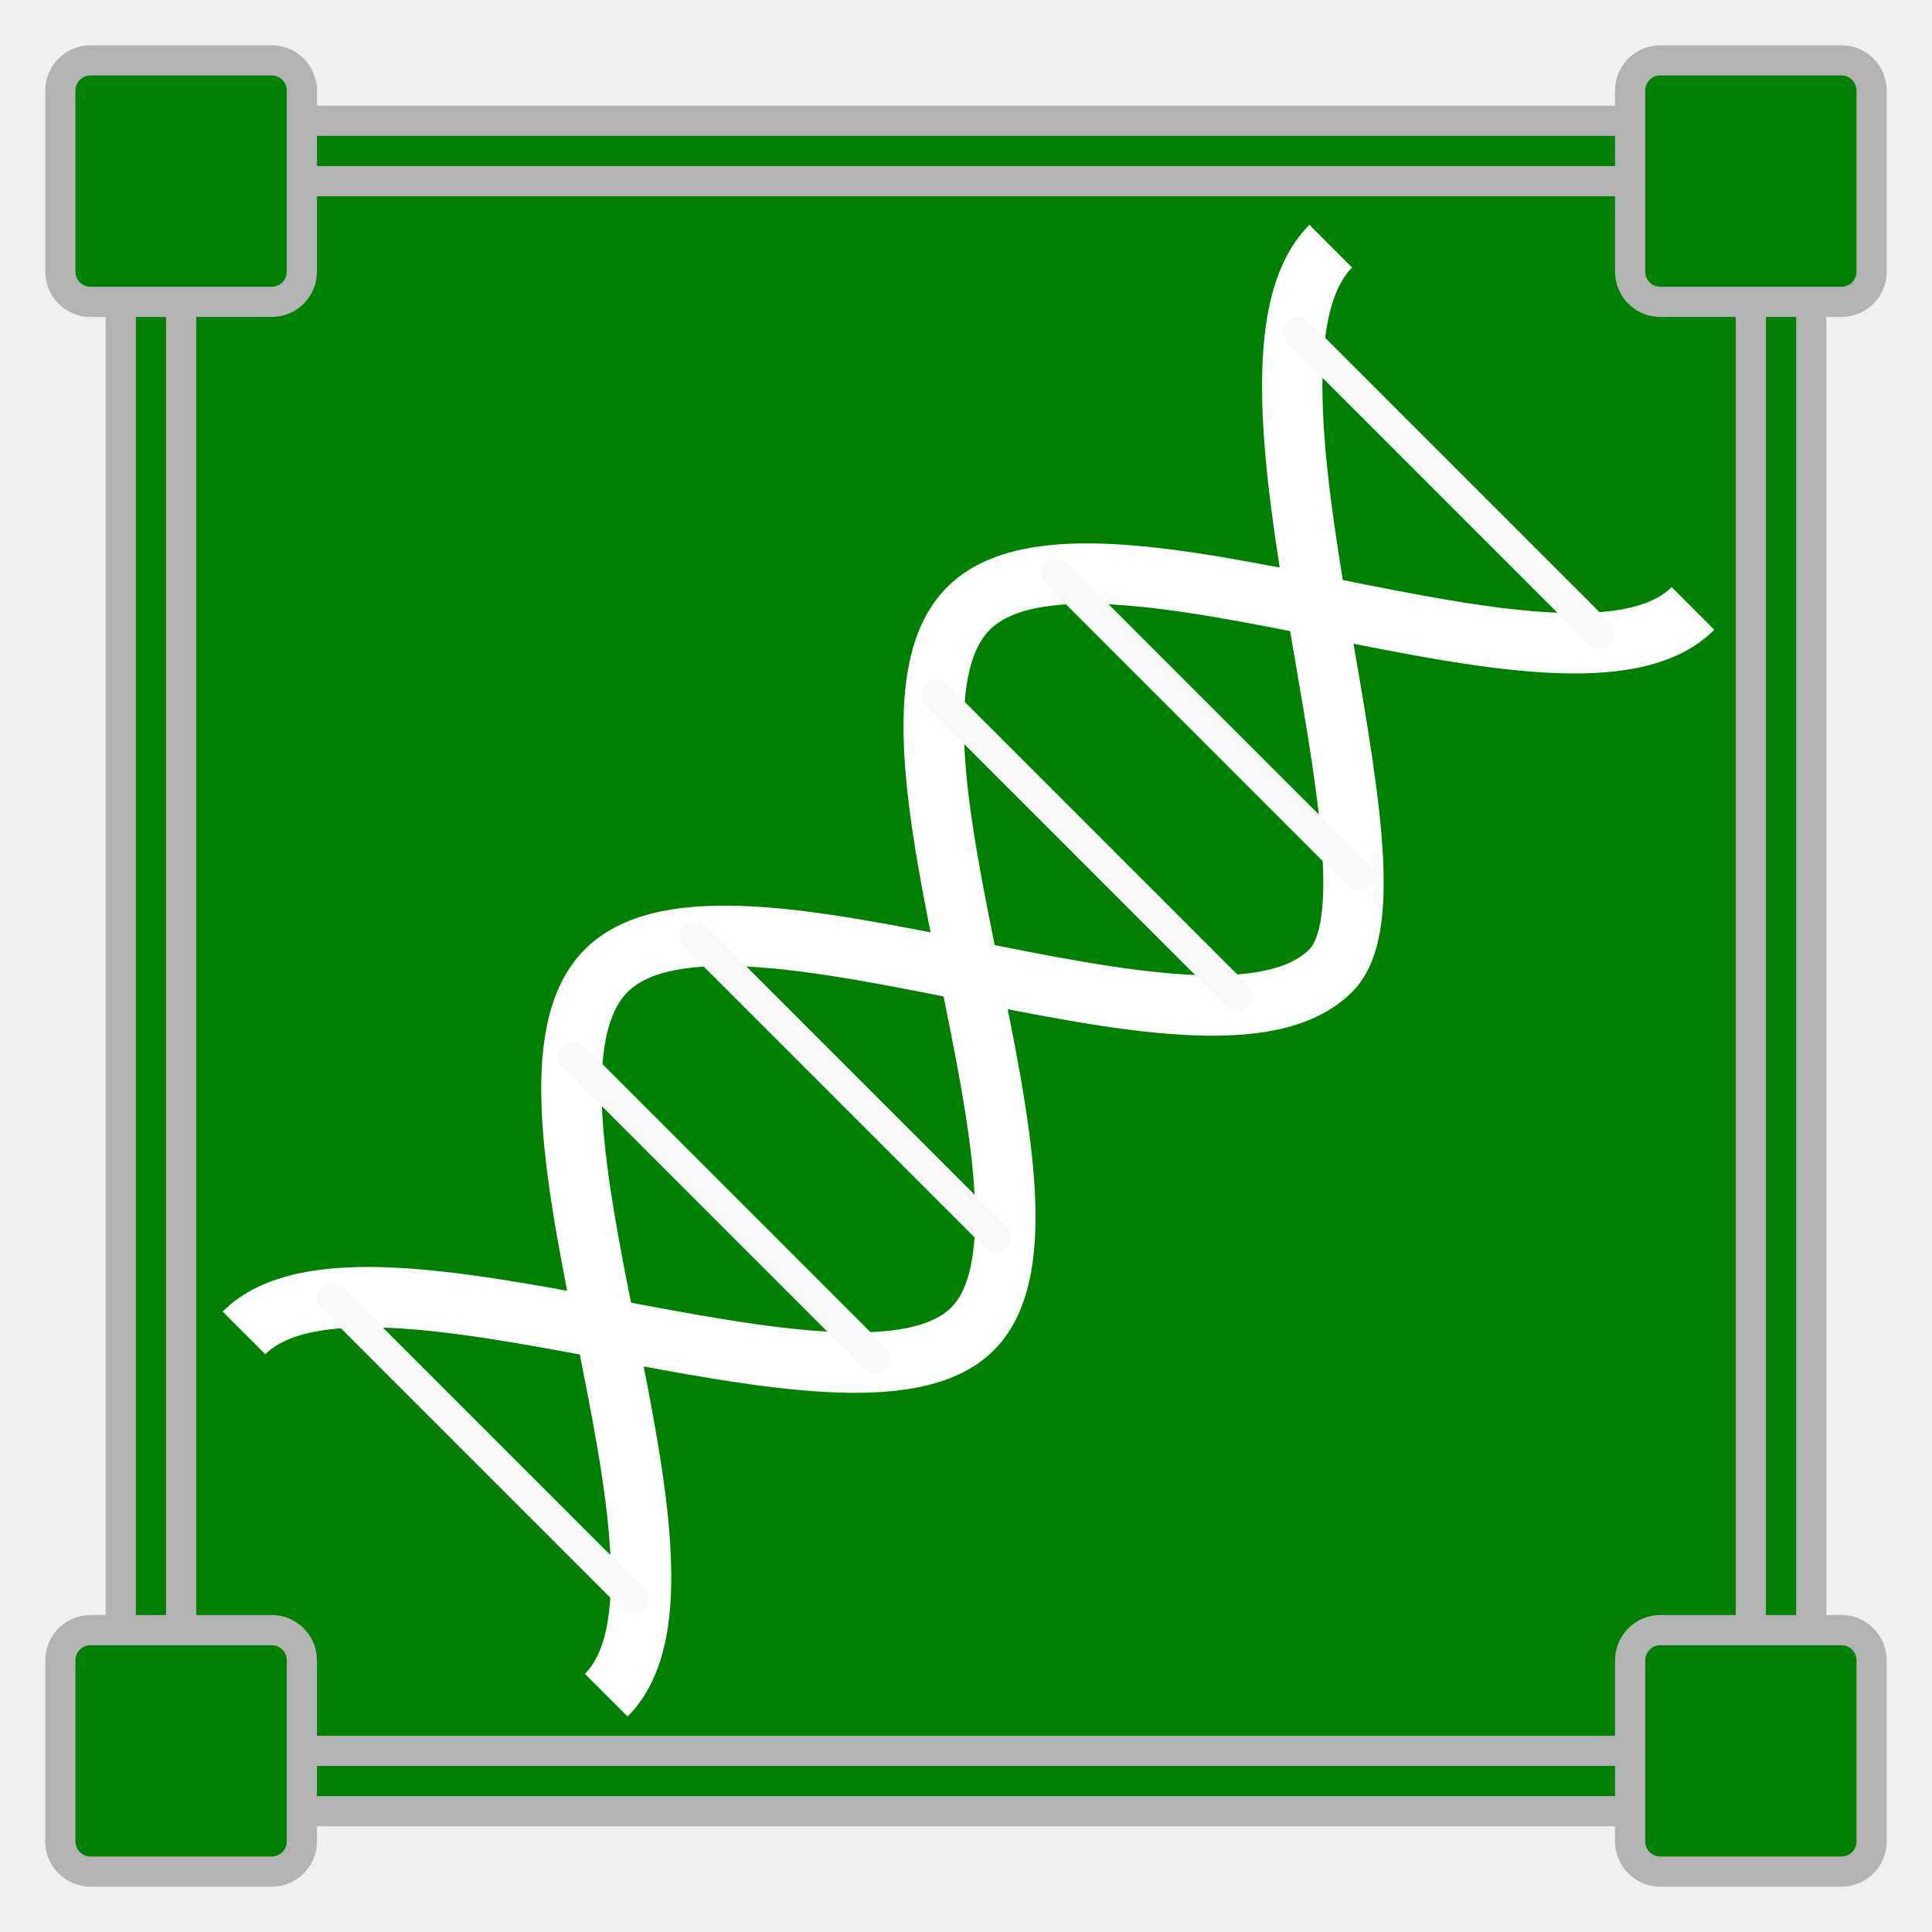
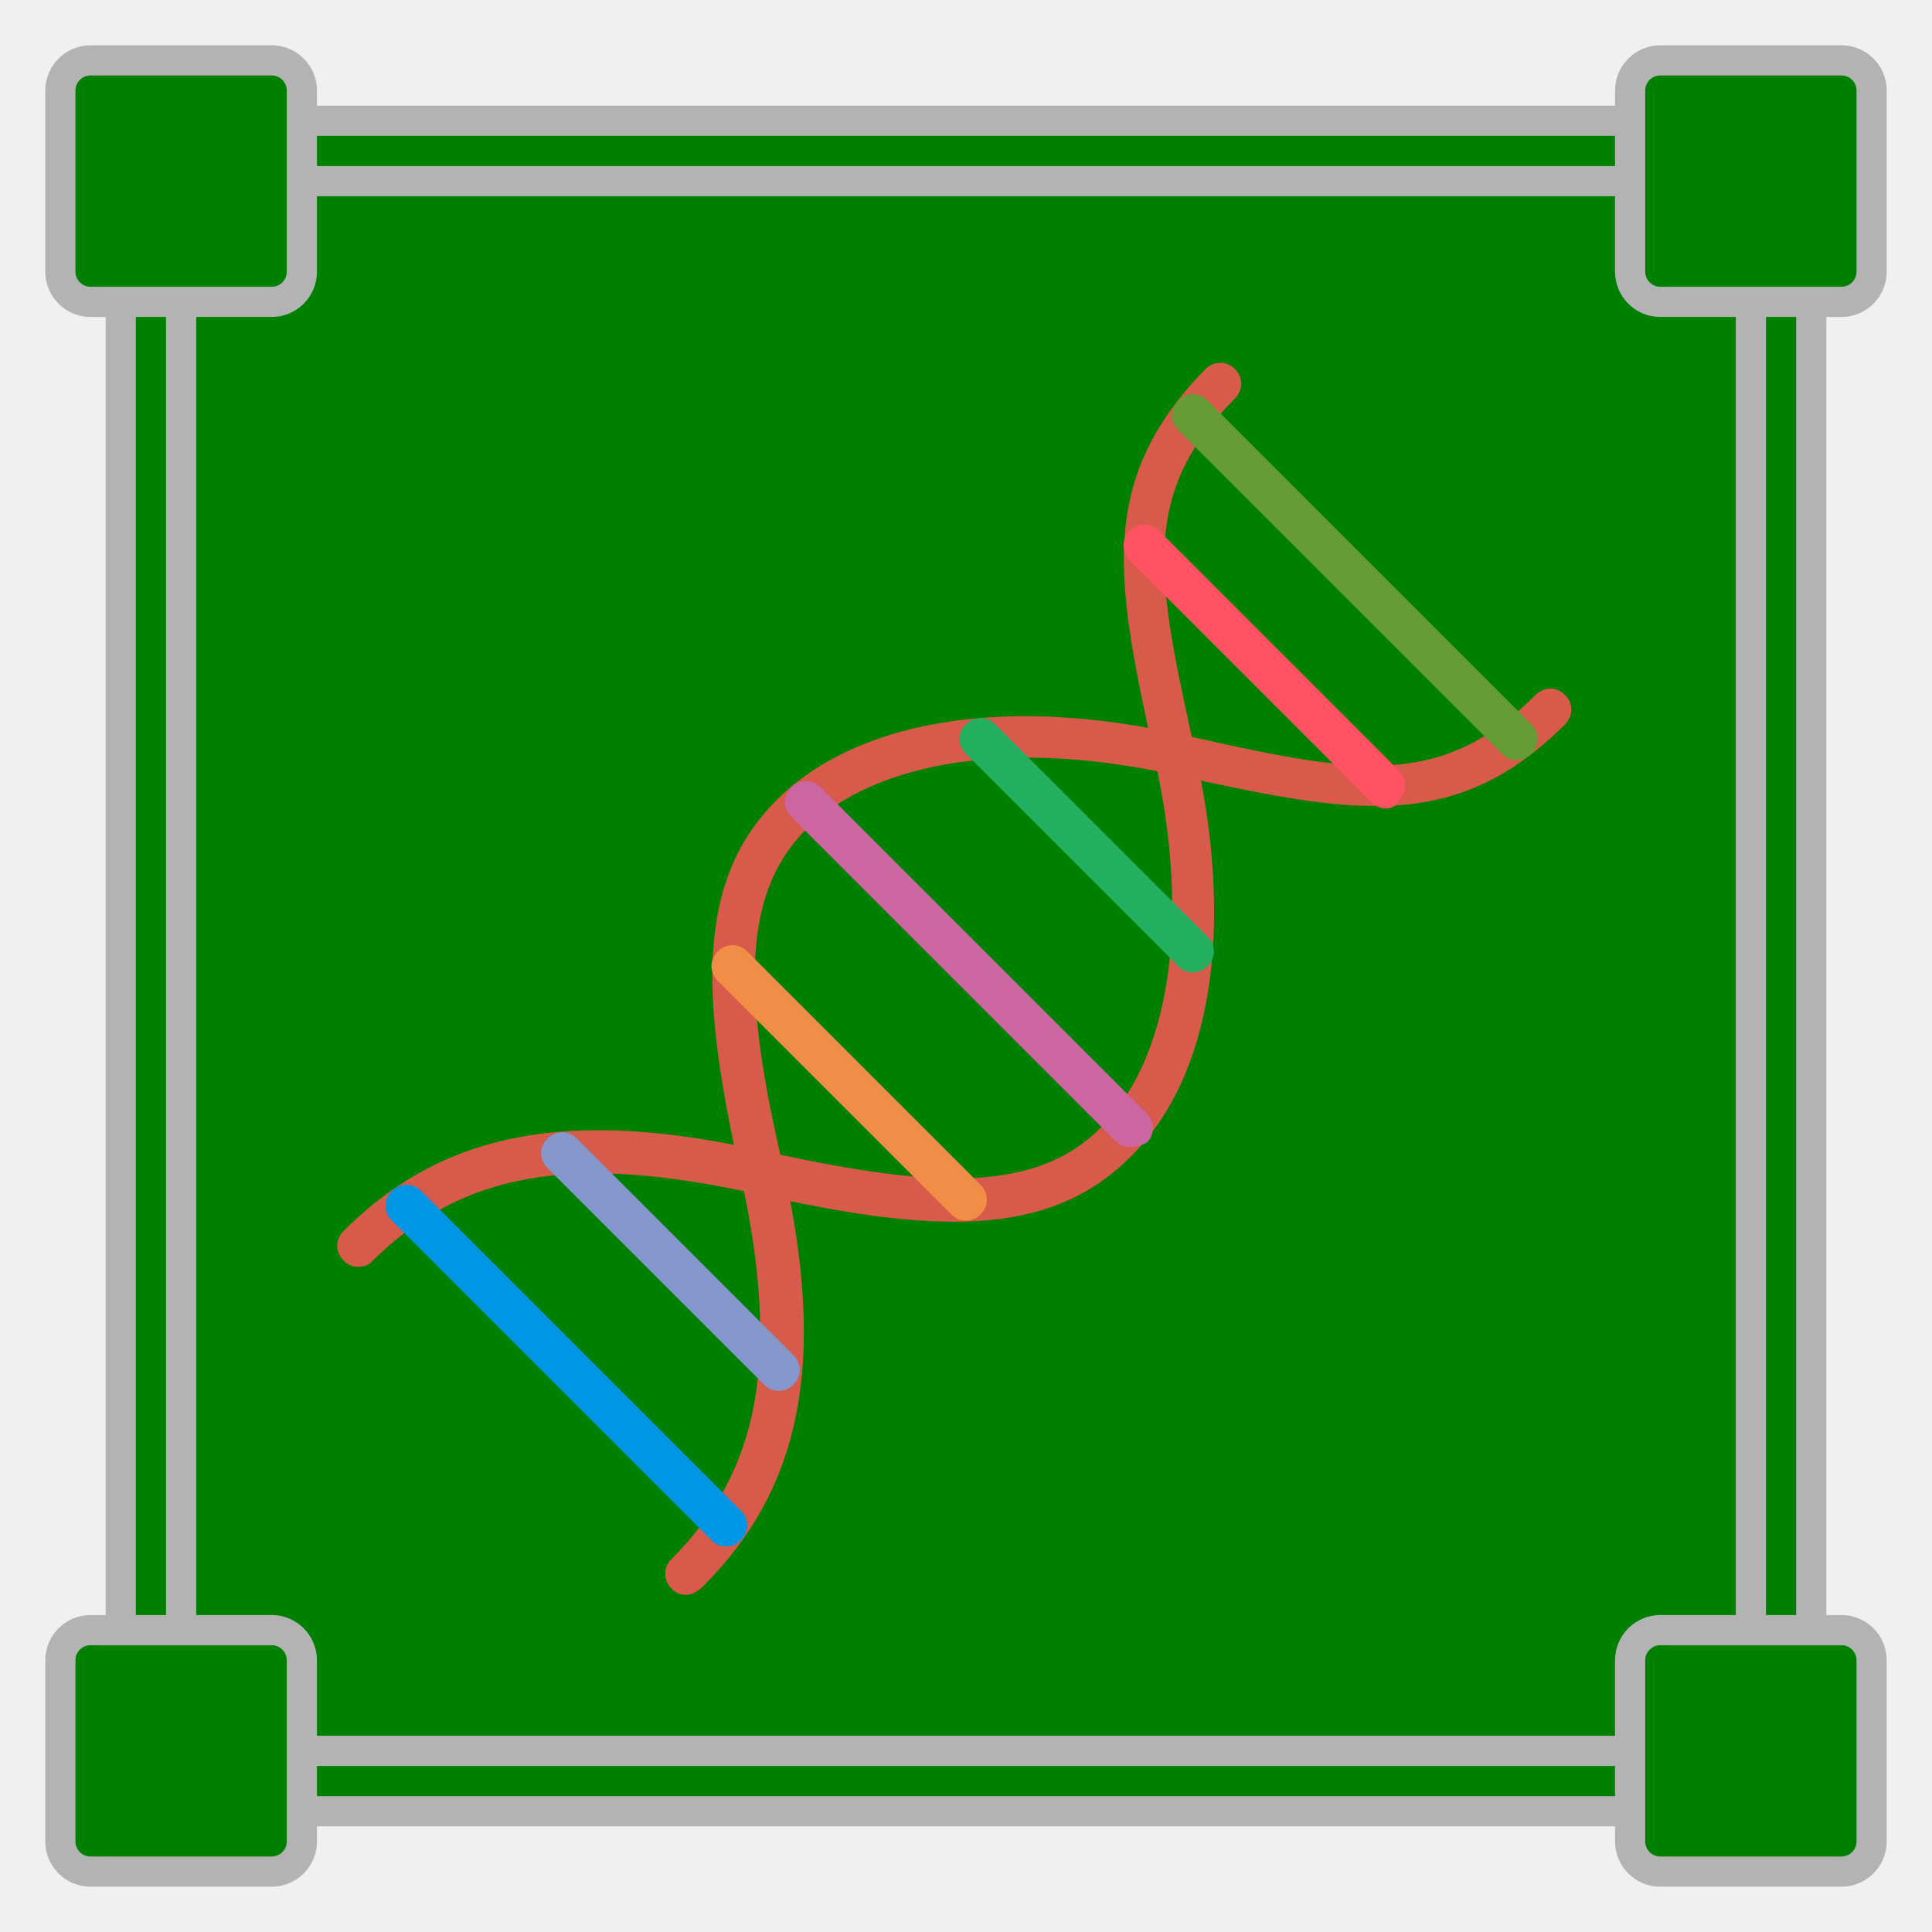
<svg xmlns="http://www.w3.org/2000/svg" width="512" height="512" viewBox="0 0 135.467 135.467" version="1.1" id="svg8">
  <defs id="defs2">
    <marker style="overflow:visible;" id="Arrow1Mend" refX="0.0" refY="0.0" orient="auto">
      <path transform="scale(0.4) rotate(180) translate(10,0)" style="fill-rule:evenodd;stroke:#ffffff;stroke-width:1pt;stroke-opacity:1;fill:#ffffff;fill-opacity:1" d="M 0.0,0.0 L 5.0,-5.0 L -12.5,0.0 L 5.0,5.0 L 0.0,0.0 z " id="path868" />
    </marker>
    <marker style="overflow:visible;" id="marker1227" refX="0.0" refY="0.0" orient="auto">
      <path transform="scale(0.8) rotate(180) translate(12.5,0)" style="fill-rule:evenodd;stroke:#ffffff;stroke-width:1pt;stroke-opacity:1;fill:#ffffff;fill-opacity:1" d="M 0.0,0.0 L 5.0,-5.0 L -12.5,0.0 L 5.0,5.0 L 0.0,0.0 z " id="path1225" />
    </marker>
    <marker style="overflow:visible;" id="Arrow1Lend" refX="0.0" refY="0.0" orient="auto">
      <path transform="scale(0.8) rotate(180) translate(12.5,0)" style="fill-rule:evenodd;stroke:#ffffff;stroke-width:1pt;stroke-opacity:1;fill:#ffffff;fill-opacity:1" d="M 0.0,0.0 L 5.0,-5.0 L -12.5,0.0 L 5.0,5.0 L 0.0,0.0 z " id="path862" />
    </marker>
  </defs>
  <g id="layer2">
    <rect style="opacity:0.997;fill:#008000;fill-opacity:1;stroke:#b3b3b3;stroke-width:2.117;stroke-miterlimit:4;stroke-dasharray:none;stroke-opacity:1;stop-color:#000000" id="rect957" width="118.533" height="118.533" x="8.467" y="8.467" rx="8.467" ry="8.467" />
    <rect style="opacity:0.997;fill:#008000;fill-opacity:1;stroke:#b3b3b3;stroke-width:2.117;stroke-miterlimit:4;stroke-dasharray:none;stroke-opacity:1;stop-color:#000000" id="rect1598" width="110.067" height="110.067" x="12.7" y="12.7" rx="2.117" ry="2.117" />
    <rect style="opacity:0.997;fill:#008000;fill-opacity:1;stroke:#b3b3b3;stroke-width:2.117;stroke-miterlimit:4;stroke-dasharray:none;stroke-opacity:1;stop-color:#000000" id="rect1295" width="16.933" height="16.933" x="4.233" y="4.233" rx="2.117" ry="2.117" />
    <rect style="opacity:0.997;fill:#008000;fill-opacity:1;stroke:#b3b3b3;stroke-width:2.117;stroke-miterlimit:4;stroke-dasharray:none;stroke-opacity:1;stop-color:#000000" id="rect1295-0" width="16.933" height="16.933" x="114.3" y="4.233" rx="2.117" ry="2.117" />
    <rect style="opacity:0.997;fill:#008000;fill-opacity:1;stroke:#b3b3b3;stroke-width:2.117;stroke-miterlimit:4;stroke-dasharray:none;stroke-opacity:1;stop-color:#000000" id="rect1295-6" width="16.933" height="16.933" x="4.233" y="114.3" rx="2.117" ry="2.117" />
    <rect style="opacity:0.997;fill:#008000;fill-opacity:1;stroke:#b3b3b3;stroke-width:2.117;stroke-miterlimit:4;stroke-dasharray:none;stroke-opacity:1;stop-color:#000000" id="rect1295-2" width="16.933" height="16.933" x="114.3" y="114.3" rx="2.117" ry="2.117" />
  </g>
  <g id="layer1">
-     <path style="opacity:0.997;fill:none;stroke:#ffffff;stroke-width:4.233;stroke-opacity:1;stop-color:#000000;stroke-miterlimit:4;stroke-dasharray:none" d="m 17.109,93.461 c 8.467,-8.467 42.896,7.904 51.081,-0.281 8.185,-8.185 -8.748,-42.052 -0.281,-50.519 8.467,-8.467 42.333,8.467 50.8,0" id="path1372" />
-     <path style="opacity:0.997;fill:none;stroke:#ffffff;stroke-width:4.233;stroke-opacity:1;stop-color:#000000;stroke-miterlimit:4;stroke-dasharray:none" d="m 93.309,17.261 c -8.467,8.467 6.249,44.551 3e-6,50.8 -8.467,8.467 -42.333,-8.467 -50.8,-3e-6 -8.467,8.467 8.467,42.333 10e-7,50.8" id="path1372-0" />
-     <path style="opacity:0.997;fill:none;stroke:#f9f9f9;stroke-width:2.117;stroke-linecap:round;stroke-opacity:1;stop-color:#000000" d="M 65.617,48.683 86.783,69.85" id="path3635" />
-     <path style="opacity:0.997;fill:none;stroke:#f9f9f9;stroke-width:2.117;stroke-linecap:round;stroke-opacity:1;stop-color:#000000" d="M 74.083,40.217 95.25,61.383" id="path3635-0" />
-     <path style="opacity:0.997;fill:none;stroke:#f9f9f9;stroke-width:2.117;stroke-linecap:round;stroke-opacity:1;stop-color:#000000" d="M 91.017,23.283 112.183,44.45" id="path3635-0-9" />
-     <path style="opacity:0.997;fill:none;stroke:#f9f9f9;stroke-width:2.117;stroke-linecap:round;stroke-opacity:1;stop-color:#000000" d="M 40.217,74.083 61.383,95.25" id="path3635-6" />
-     <path style="opacity:0.997;fill:none;stroke:#f9f9f9;stroke-width:2.117;stroke-linecap:round;stroke-opacity:1;stop-color:#000000" d="M 48.683,65.617 69.85,86.783" id="path3635-2" />
-     <path style="opacity:0.997;fill:none;stroke:#f9f9f9;stroke-width:2.117;stroke-linecap:round;stroke-opacity:1;stop-color:#000000" d="M 23.283,91.017 44.45,112.183" id="path3639" />
+     <g id="g144" transform="matrix(0.1727608,0,0,0.1727608,23.64373,25.35956)" style="stroke-width:2.446">
+       <g id="g113" style="stroke-width:2.446">
+         <path style="fill:#d75a4a;stroke-width:2.446" d="m 141.653,500.48 c -2.56,0 -4.267,-0.853 -5.973,-2.56 -3.413,-3.413 -3.413,-8.533 0,-11.947 35.84,-35.84 44.373,-81.067 28.16,-155.307 -16.213,-71.68 -18.773,-119.467 14.507,-152.747 32.427,-32.427 93.013,-42.667 164.693,-26.453 69.12,15.36 104.107,23.04 143.36,-16.213 3.413,-3.413 8.533,-3.413 11.947,0 3.414,3.413 3.413,8.533 0,11.947 -45.227,45.227 -87.893,35.84 -158.72,20.48 -64.853,-14.507 -121.173,-5.973 -149.333,22.187 -27.307,27.307 -24.747,70.827 -9.387,136.533 17.92,79.36 7.68,130.56 -32.427,170.667 -2.56,2.56 -5.12,3.413 -6.827,3.413" id="path109" />
+         <path style="fill:#d75a4a;stroke-width:2.446" d="m 8.533,367.36 c -2.56,0 -4.267,-0.853 -5.973,-2.56 -3.413,-3.413 -3.413,-8.533 0,-11.947 40.107,-40.107 91.307,-50.347 170.667,-32.427 65.707,14.507 109.227,17.92 136.533,-9.387 28.16,-28.16 36.693,-83.627 22.187,-149.333 -15.36,-70.827 -24.747,-112.64 20.48,-158.72 3.413,-3.413 8.533,-3.413 11.947,0 3.413,3.413 3.413,8.533 0,11.947 -39.254,39.254 -31.574,73.387 -16.214,143.36 16.213,71.68 6.827,132.267 -26.453,164.693 -33.28,33.28 -81.067,30.72 -152.747,14.507 -74.24,-16.213 -118.613,-8.533 -155.307,28.16 -0.853,0.854 -2.56,1.707 -5.12,1.707" id="path111" />
+       </g>
+       <path style="fill:#659c35;stroke-width:2.446" d="m 478.72,161.707 c -2.56,0 -4.267,-0.853 -5.973,-2.56 L 341.333,27.733 c -3.413,-3.413 -3.413,-8.533 0,-11.947 3.413,-3.413 8.533,-3.413 11.947,0 L 484.693,147.2 c 3.413,3.413 3.413,8.533 0,11.947 -1.706,1.706 -4.266,2.56 -5.973,2.56" id="path115" />
+       <path style="fill:#ff5364;stroke-width:2.446" d="m 425.813,181.333 c -2.56,0 -4.267,-0.853 -5.973,-2.56 L 321.707,80.64 c -3.413,-3.413 -3.413,-8.533 0,-11.947 3.413,-3.414 8.533,-3.413 11.947,0 l 97.28,97.28 c 3.413,3.413 3.413,8.533 0,11.947 -0.854,2.56 -3.414,3.413 -5.121,3.413" id="path117" />
+       <path style="fill:#8697cb;stroke-width:2.446" d="m 179.2,417.707 c -2.56,0 -4.267,-0.853 -5.973,-2.56 L 85.334,327.254 c -3.413,-3.413 -3.413,-8.533 0,-11.947 3.413,-3.414 8.533,-3.413 11.947,0 l 87.893,87.893 c 3.413,3.413 3.413,8.533 0,11.947 -1.707,1.706 -3.414,2.56 -5.974,2.56" id="path119" />
+       <path style="fill:#0096e6;stroke-width:2.446" d="m 157.867,480.853 c -2.56,0 -4.267,-0.853 -5.973,-2.56 L 22.187,348.587 c -3.413,-3.413 -3.413,-8.533 0,-11.947 3.413,-3.413 8.533,-3.413 11.947,0 L 163.84,466.347 c 3.413,3.413 3.413,8.533 0,11.947 -1.707,1.706 -3.413,2.559 -5.973,2.559" id="path121" />
+       <path style="fill:#24ae5f;stroke-width:2.446" d="m 347.307,247.893 c -2.56,0 -4.267,-0.853 -5.973,-2.56 l -86.187,-86.187 c -3.413,-3.413 -3.413,-8.533 0,-11.947 3.413,-3.413 8.533,-3.413 11.947,0 l 86.187,86.187 c 3.413,3.413 3.413,8.533 0,11.947 -1.708,1.707 -4.268,2.56 -5.974,2.56" id="path123" />
+       <path style="fill:#cc66a1;stroke-width:2.446" d="m 321.707,318.72 c -2.56,0 -4.267,-0.853 -5.973,-2.56 L 184.32,184.747 c -3.413,-3.413 -3.413,-8.533 0,-11.947 3.413,-3.414 8.533,-3.413 11.947,0 l 132.267,132.267 c 3.413,3.413 3.413,8.533 0,11.947 -1.707,0.853 -4.267,1.706 -6.827,1.706" id="path125" />
+       <path style="fill:#f18d46;stroke-width:2.446" d="m 255.147,348.587 c -2.56,0 -4.267,-0.853 -5.973,-2.56 l -94.72,-94.72 c -3.413,-3.413 -3.413,-8.533 0,-11.947 3.413,-3.414 8.533,-3.413 11.947,0 l 94.72,94.72 c 3.413,3.413 3.413,8.533 0,11.947 -1.708,1.706 -3.414,2.56 -5.974,2.56" id="path127" />
+     </g>
  </g>
</svg>
